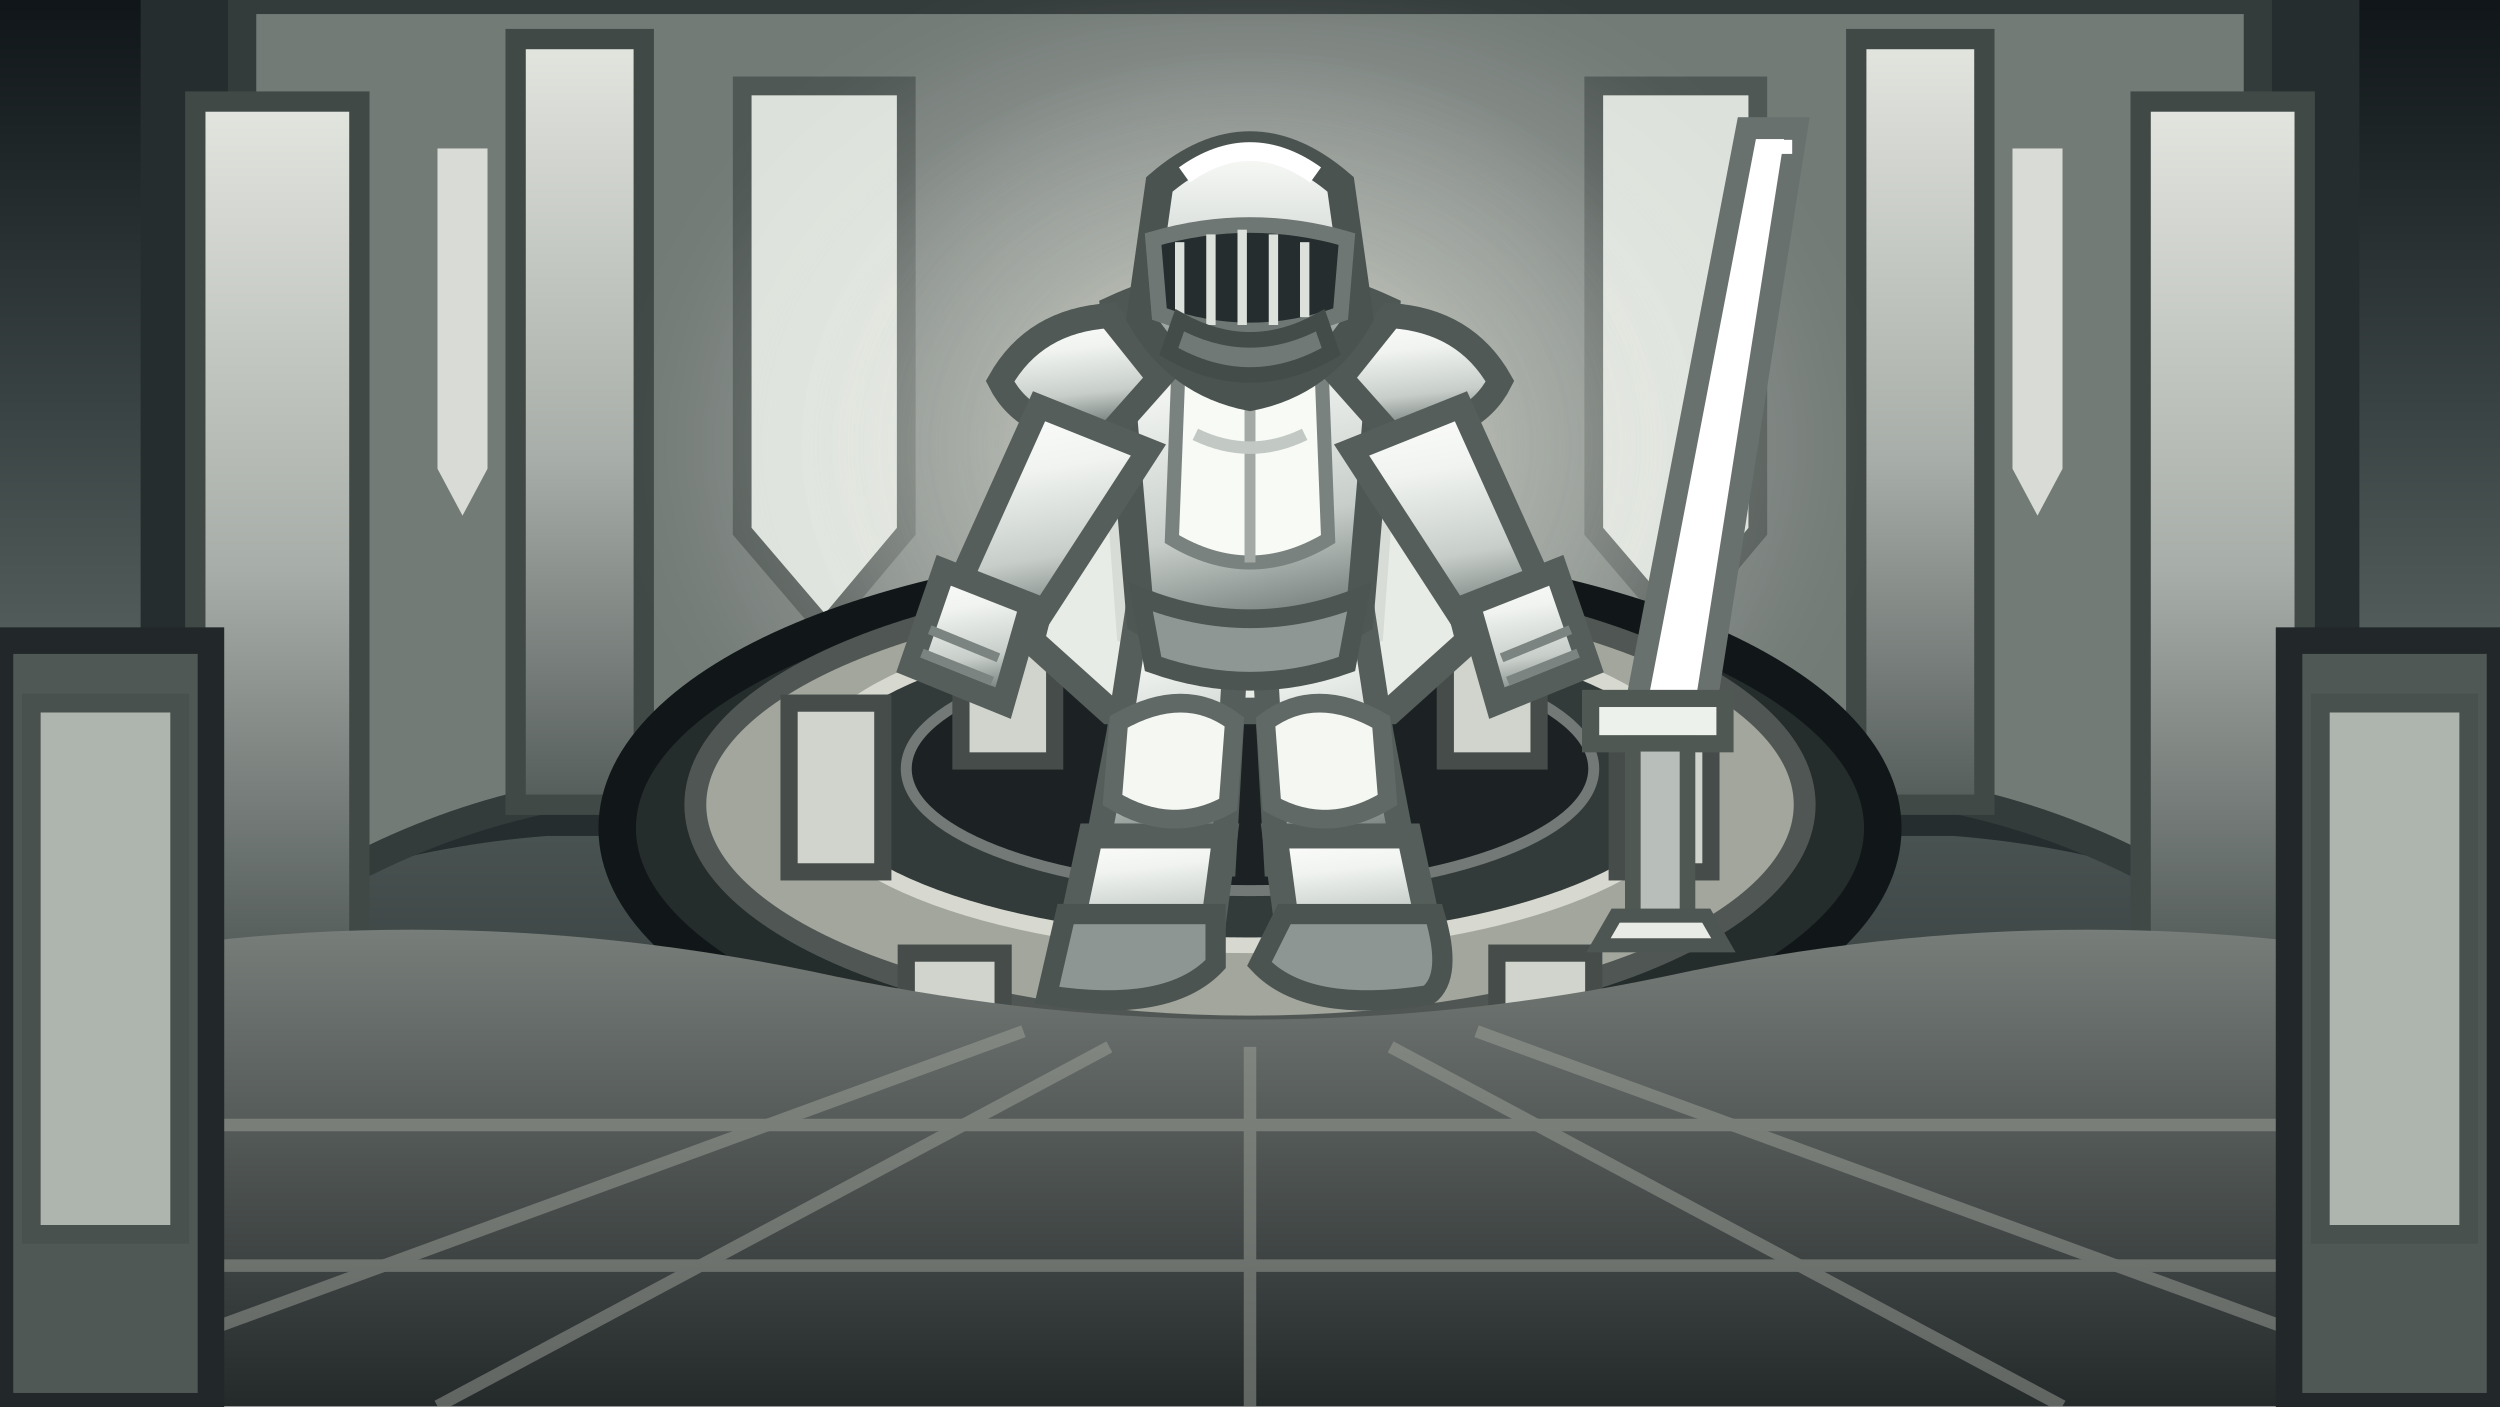
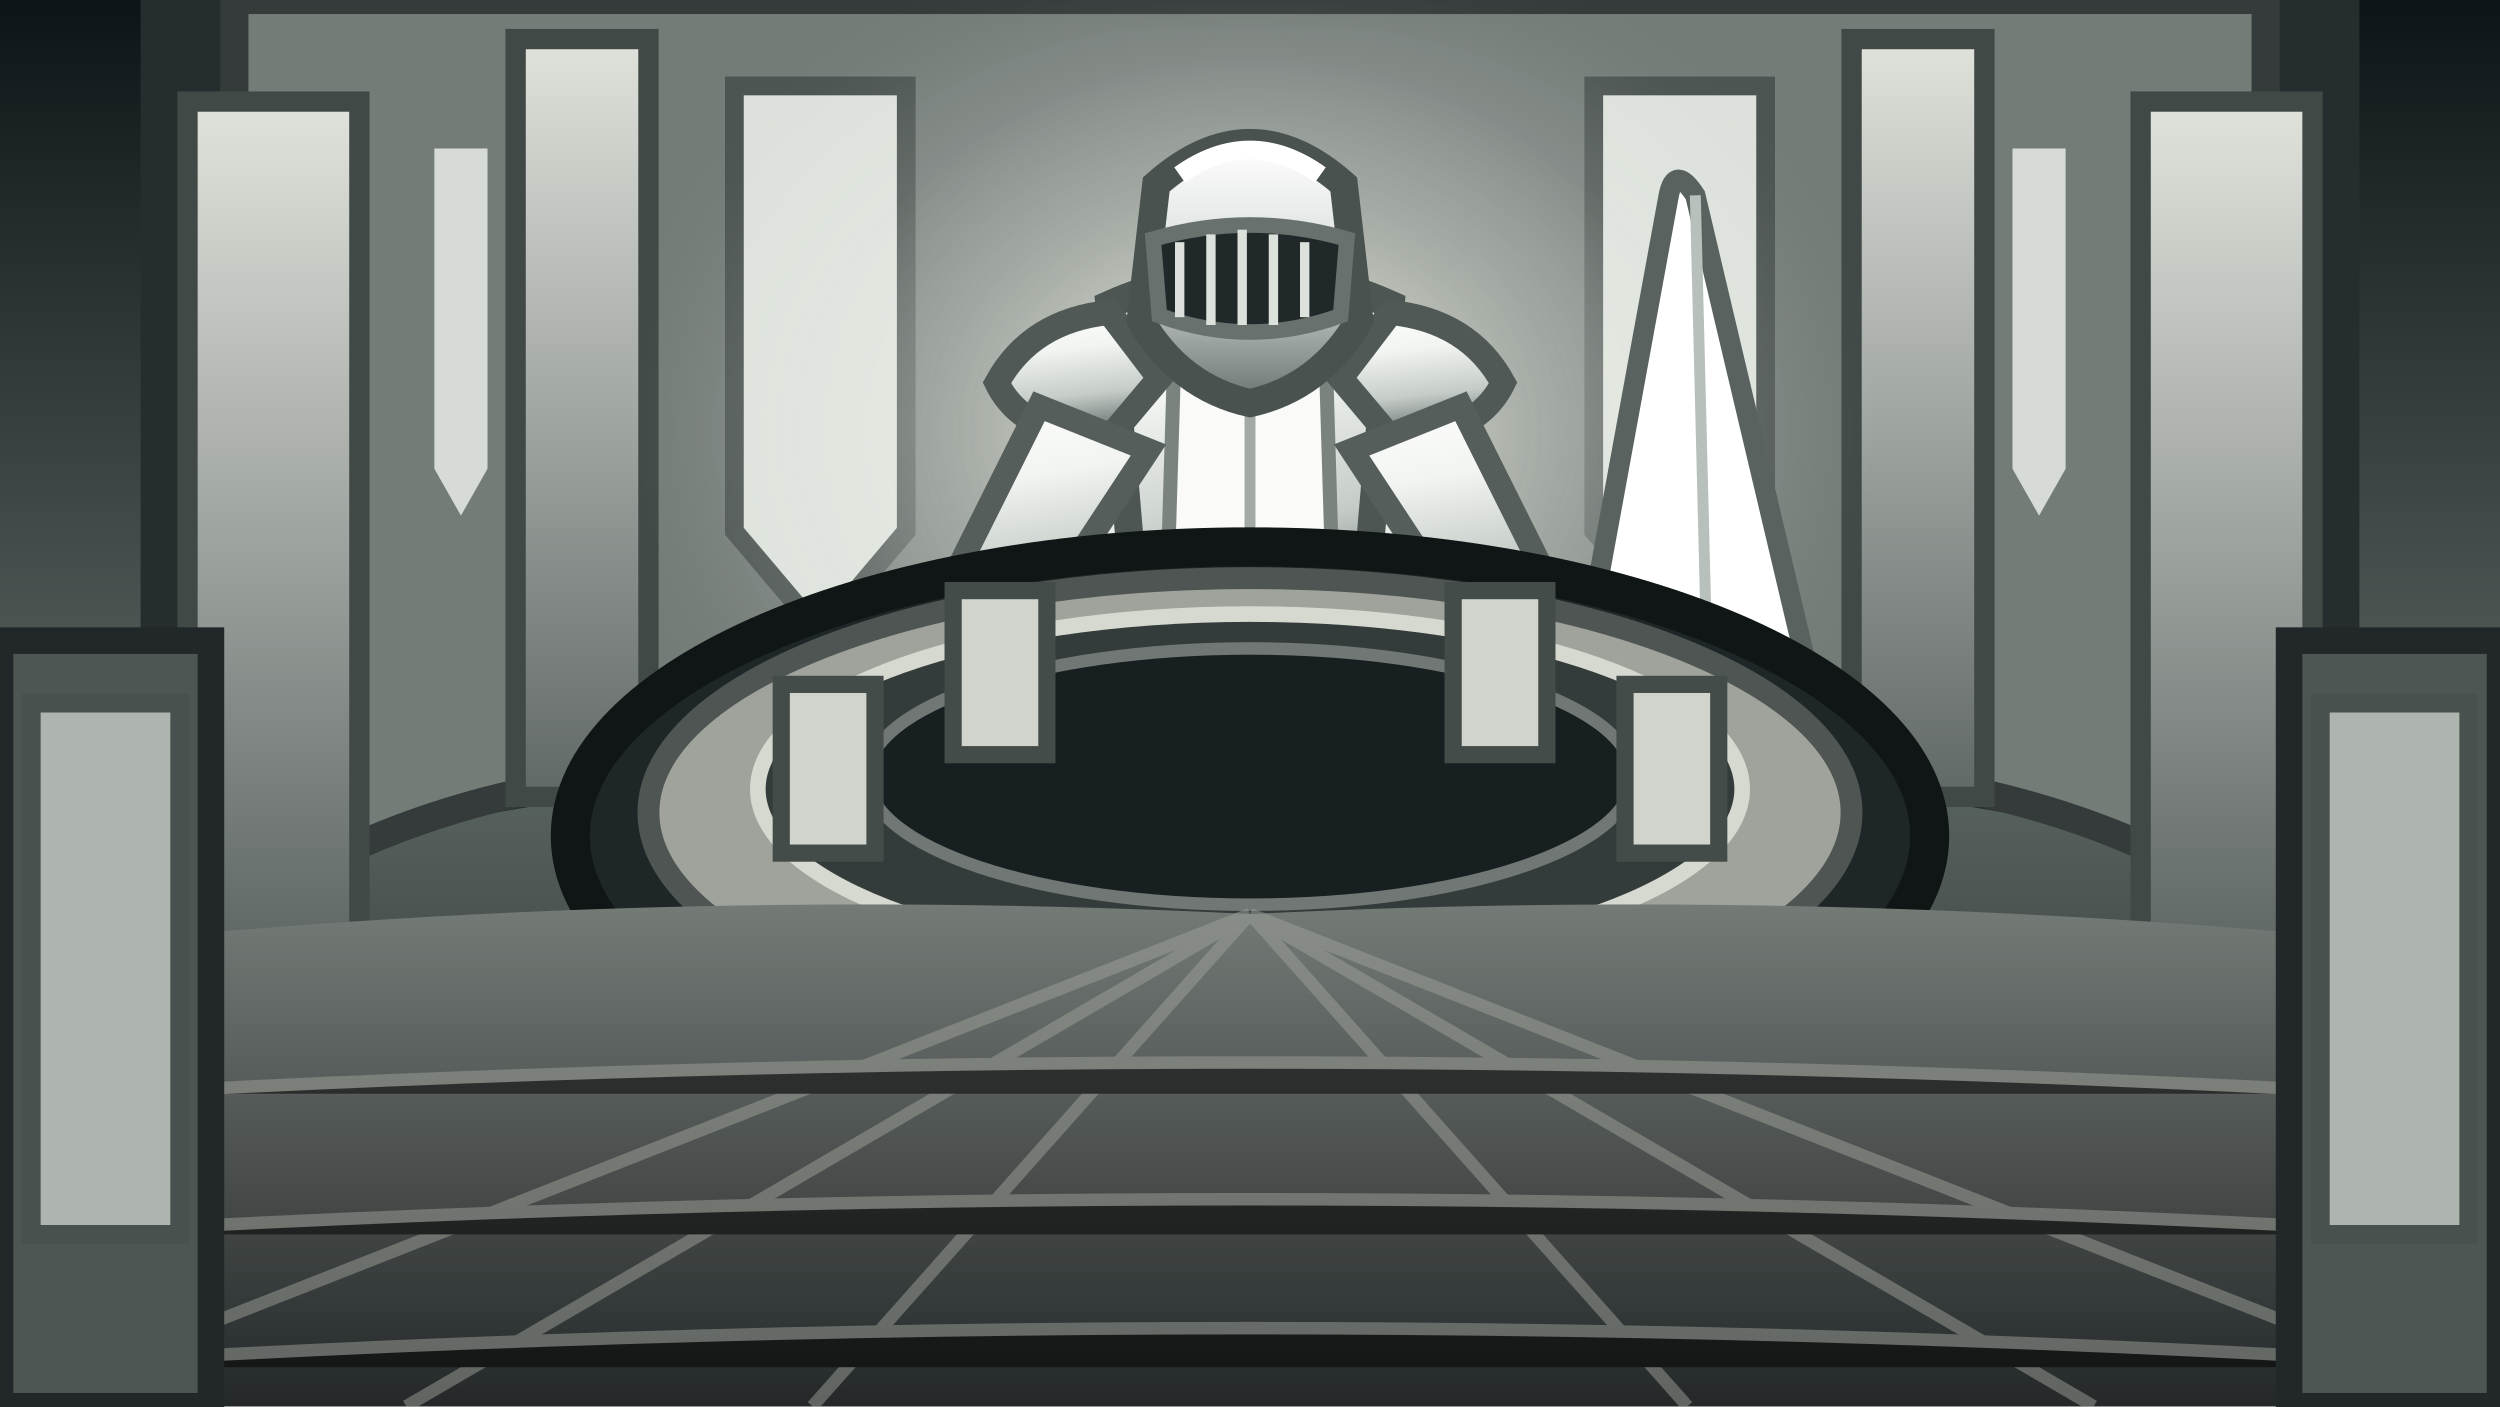
<svg xmlns="http://www.w3.org/2000/svg" viewBox="0 0 1600 900">
  <defs>
    <linearGradient id="bg" x2="0" y2="1">
-       <stop stop-color="#101619" />
-       <stop offset=".48" stop-color="#56615f" />
-       <stop offset="1" stop-color="#191e20" />
-     </linearGradient>
-     <linearGradient id="stone" x2="0" y2="1">
-       <stop stop-color="#e3e5df" />
-       <stop offset=".55" stop-color="#a7ada8" />
-       <stop offset="1" stop-color="#555d5b" />
+       <stop stop-color="#0e1518" />
+       <stop offset=".55" stop-color="#59635f" />
+       <stop offset="1" stop-color="#1d2223" />
    </linearGradient>
    <linearGradient id="armor" x2=".15" y2="1">
      <stop stop-color="#fff" />
-       <stop offset=".34" stop-color="#f0f3ef" />
-       <stop offset=".72" stop-color="#c7ceca" />
-       <stop offset="1" stop-color="#737c79" />
+       <stop offset=".35" stop-color="#f1f4f0" />
+       <stop offset=".72" stop-color="#c5ccc8" />
+       <stop offset="1" stop-color="#6e7774" />
    </linearGradient>
    <linearGradient id="steel" x2="0" y2="1">
-       <stop stop-color="#fafcf8" />
-       <stop offset=".5" stop-color="#cfd5d1" />
-       <stop offset="1" stop-color="#626b68" />
+       <stop stop-color="#fff" />
+       <stop offset=".5" stop-color="#d5dbd7" />
+       <stop offset="1" stop-color="#69726f" />
    </linearGradient>
-     <radialGradient id="holyLight">
+     <linearGradient id="stone" x2="0" y2="1">
+       <stop stop-color="#e0e3dc" />
+       <stop offset="1" stop-color="#606866" />
+     </linearGradient>
+     <linearGradient id="floor" x2="0" y2="1">
+       <stop stop-color="#747a76" />
+       <stop offset="1" stop-color="#242829" />
+     </linearGradient>
+     <radialGradient id="light">
      <stop stop-color="#fffef1" stop-opacity=".95" />
-       <stop offset=".4" stop-color="#e9eadf" stop-opacity=".35" />
+       <stop offset=".45" stop-color="#eef0e5" stop-opacity=".32" />
      <stop offset="1" stop-color="#fff" stop-opacity="0" />
    </radialGradient>
-     <linearGradient id="floor" x2="0" y2="1">
-       <stop stop-color="#777d79" />
-       <stop offset="1" stop-color="#24292a" />
-     </linearGradient>
-     <filter id="glow">
-       <feGaussianBlur stdDeviation="18" />
+     <filter id="blur">
+       <feGaussianBlur stdDeviation="20" />
    </filter>
  </defs>
  <rect width="1600" height="900" fill="url(#bg)" />
-   <path d="M90 0H1510V610Q1380 545 1250 535H350Q220 545 90 610Z" fill="#252d2e" />
-   <path d="M155 0H1445V600Q1335 520 1210 505H390Q265 520 155 600Z" fill="#737b77" stroke="#343c3b" stroke-width="18" />
+   <path d="M90 0H1510V600Q1370 525 1210 510H390Q230 525 90 600Z" fill="#252d2e" />
+   <path d="M150 0H1450V585Q1340 510 1190 495H410Q260 510 150 585Z" fill="#747c78" stroke="#343b3a" stroke-width="18" />
  <g fill="url(#stone)" stroke="#414947" stroke-width="13">
-     <path d="M125 65h105v545H125z" />
-     <path d="M330 25h82v490h-82z" />
-     <path d="M1188 25h82v490h-82z" />
-     <path d="M1370 65h105v545h-105z" />
+     <path d="M120 65h110v540H120z" />
+     <path d="M330 25h85v485h-85z" />
+     <path d="M1185 25h85v485h-85z" />
+     <path d="M1370 65h110v540h-110z" />
  </g>
-   <g fill="#dce1db" stroke="#505855" stroke-width="12">
-     <path d="M475 55h105v285l-52 62-53-62z" />
-     <path d="M1020 55h105v285l-52 62-53-62z" />
+   <g fill="#dce1db" stroke="#4d5552" stroke-width="12">
+     <path d="M470 55h110v285l-55 65-55-65z" />
+     <path d="M1020 55h110v285l-55 65-55-65z" />
  </g>
-   <g fill="#f2f4ee" opacity=".8">
-     <path d="M280 95h32v205l-16 30-16-30z" />
-     <path d="M1288 95h32v205l-16 30-16-30z" />
+   <g fill="#f0f3ed" opacity=".8">
+     <path d="M278 95h34v205l-17 30-17-30z" />
+     <path d="M1288 95h34v205l-17 30-17-30z" />
  </g>
-   <ellipse cx="800" cy="285" rx="390" ry="310" fill="url(#holyLight)" filter="url(#glow)" />
-   <ellipse cx="800" cy="285" rx="300" ry="255" fill="url(#holyLight)" opacity=".72" />
-   <ellipse cx="800" cy="530" rx="405" ry="170" fill="#252c2c" stroke="#111718" stroke-width="24" />
-   <ellipse cx="800" cy="515" rx="355" ry="142" fill="#a3a69d" stroke="#505653" stroke-width="14" />
-   <ellipse cx="800" cy="500" rx="285" ry="105" fill="#333b3a" stroke="#d7d9d0" stroke-width="10" />
-   <ellipse cx="800" cy="492" rx="220" ry="78" fill="#1c2223" stroke="#727976" stroke-width="7" />
-   <g fill="#d1d4cd" stroke="#454c4a" stroke-width="11">
-     <path d="M505 450h60v108h-60z" />
-     <path d="M615 385h60v102h-60z" />
-     <path d="M925 385h60v102h-60z" />
-     <path d="M1035 450h60v108h-60z" />
-     <path d="M580 610h62v86h-62z" />
-     <path d="M958 610h62v86h-62z" />
+   <ellipse cx="800" cy="275" rx="390" ry="300" fill="url(#light)" filter="url(#blur)" />
+   <ellipse cx="800" cy="275" rx="285" ry="240" fill="url(#light)" opacity=".7" />
+   <path d="M655 485Q680 330 705 245L735 195H865L895 245Q920 330 945 485L890 525H710Z" fill="#e9ede8" stroke="#525b57" stroke-width="17" />
+   <g fill="url(#armor)" stroke="#555e5a" stroke-width="16">
+     <path d="M730 365L793 370L782 610L695 610L713 470Z" />
+     <path d="M807 370L870 365L887 470L905 610L818 610Z" />
  </g>
-   <path d="M660 410Q685 310 706 245L735 205H865L894 245Q915 310 940 410L890 455H710Z" fill="#e8ece7" stroke="#555e5a" stroke-width="17" />
-   <path d="M704 260Q730 300 800 315Q870 300 896 260L885 410Q800 452 715 410Z" fill="#c9cfca" opacity=".55" />
-   <g fill="url(#armor)" stroke="#555e5a" stroke-width="16">
-     <path d="M731 372L793 378L783 553L700 553L716 470Z" />
-     <path d="M807 378L869 372L884 470L900 553L817 553Z" />
-     <path d="M698 535H784L774 610L682 610Z" />
-     <path d="M816 535H902L918 610L826 610Z" />
+   <g fill="#f7f9f5" stroke="#606966" stroke-width="12">
+     <path d="M712 455Q755 433 790 458L786 515Q750 535 708 510Z" />
+     <path d="M810 458Q845 433 888 455L892 510Q850 535 814 515Z" />
  </g>
-   <g fill="#f5f7f3" stroke="#606966" stroke-width="12">
-     <path d="M716 462Q758 438 790 462L786 515Q750 535 712 512Z" />
-     <path d="M810 462Q842 438 884 462L888 512Q850 535 814 515Z" />
-   </g>
-   <g fill="#8d9692" stroke="#4c5451" stroke-width="13">
-     <path d="M682 585h96v32q-30 32-108 20z" />
-     <path d="M822 585h96q12 40-4 52-78 12-108-20z" />
-   </g>
-   <path d="M713 198Q800 158 887 198L870 397Q800 438 730 397Z" fill="url(#armor)" stroke="#4e5754" stroke-width="18" />
-   <path d="M755 215Q800 232 845 215L850 345Q800 375 750 345Z" fill="#f8faf6" stroke="#7a827f" stroke-width="9" />
-   <path d="M800 225V360" stroke="#a3aaa6" stroke-width="7" />
-   <path d="M765 278Q800 295 835 278" fill="none" stroke="#c2c8c4" stroke-width="8" />
-   <path d="M730 382Q800 410 870 382L862 425Q800 447 738 425Z" fill="#8e9793" stroke="#4c5552" stroke-width="12" />
+   <path d="M710 195Q800 155 890 195L872 405Q800 440 728 405Z" fill="url(#armor)" stroke="#4d5652" stroke-width="18" />
+   <path d="M752 213Q800 230 848 213L852 345Q800 375 748 345Z" fill="#fafbf8" stroke="#7b837f" stroke-width="9" />
+   <path d="M800 220V360" stroke="#a3aaa6" stroke-width="7" />
+   <path d="M730 390Q800 420 870 390L862 430Q800 450 738 430Z" fill="#8d9692" stroke="#4c5552" stroke-width="12" />
  <g fill="url(#armor)" stroke="#505955" stroke-width="16">
-     <path d="M710 202Q662 205 640 244Q657 278 710 278L742 242Z" />
-     <path d="M890 202Q938 205 960 244Q943 278 890 278L858 242Z" />
+     <path d="M710 200Q660 205 638 245Q655 280 710 280L742 242Z" />
+     <path d="M890 200Q940 205 962 245Q945 280 890 280L858 242Z" />
  </g>
  <g fill="url(#armor)" stroke="#555e5a" stroke-width="15">
-     <path d="M665 260L610 382L659 405L735 288Z" />
-     <path d="M935 260L990 382L941 405L865 288Z" />
-     <path d="M604 365L660 387L642 450L583 426Z" />
-     <path d="M996 365L940 387L958 450L1017 426Z" />
+     <path d="M665 260L600 390L652 414L735 288Z" />
+     <path d="M935 260L1000 390L948 414L865 288Z" />
+     <path d="M594 372L653 395L635 455L575 430Z" />
+     <path d="M1006 372L947 395L965 455L1025 430Z" />
  </g>
-   <g fill="none" stroke="#7b8480" stroke-width="6">
-     <path d="M590 418l45 18M595 403l44 18M965 436l45-18M961 421l44-18" />
-   </g>
-   <path d="M742 118Q800 68 858 118L870 203Q846 245 800 254Q754 245 730 203Z" fill="url(#steel)" stroke="#4a5350" stroke-width="18" />
-   <path d="M758 112Q800 82 842 112" fill="none" stroke="#fff" stroke-width="12" />
-   <path d="M738 153Q800 135 862 153L858 201Q800 222 742 201Z" fill="#252d2e" stroke="#6f7774" stroke-width="10" />
+   <path d="M740 118Q800 65 860 118L870 205Q845 248 800 258Q755 248 730 205Z" fill="url(#steel)" stroke="#49524f" stroke-width="18" />
+   <path d="M755 112Q800 80 845 112" fill="none" stroke="#fff" stroke-width="12" />
+   <path d="M738 153Q800 135 862 153L858 202Q800 223 742 202Z" fill="#20282a" stroke="#68716d" stroke-width="10" />
  <g stroke="#dce1dc" stroke-width="6">
    <path d="M755 155v48M775 150v58M795 147v61M815 150v58M835 155v48" />
  </g>
-   <path d="M755 205Q800 230 845 205L852 225Q800 255 748 225Z" fill="#707976" stroke="#444c49" stroke-width="10" />
-   <path d="M1045 462L1118 82L1150 82L1090 463Z" fill="#fff" stroke="#69716e" stroke-width="14" />
-   <path d="M1134 94L1147 94" stroke="#fff" stroke-width="9" />
-   <path d="M1018 447H1104V476H1018Z" fill="#edf1ec" stroke="#505854" stroke-width="11" />
-   <path d="M1045 476H1080V590H1045Z" fill="#b8bfba" stroke="#505854" stroke-width="10" />
-   <path d="M1034 586H1092L1103 605H1023Z" fill="#e9ece6" stroke="#4e5653" stroke-width="9" />
-   <path d="M0 625Q260 565 535 625Q800 680 1065 625Q1340 565 1600 625V900H0Z" fill="url(#floor)" />
+   <path d="M1010 442L1068 125Q1072 105 1085 125L1160 442L1100 426L1048 426Z" fill="#fff" stroke="#59625e" stroke-width="13" />
+   <path d="M1085 125L1092 405" stroke="#b8c0bb" stroke-width="7" />
+   <path d="M1000 435H1168V462H1000Z" fill="#edf1ec" stroke="#4d5652" stroke-width="11" />
+   <path d="M1060 462H1108V575H1060Z" fill="#858f8b" stroke="#4b5451" stroke-width="11" />
+   <path d="M1053 572Q1084 590 1115 572L1120 604Q1084 626 1048 604Z" fill="#e9ede7" stroke="#4b5451" stroke-width="10" />
+   <ellipse cx="800" cy="535" rx="435" ry="185" fill="#1f2627" stroke="#101516" stroke-width="25" />
+   <ellipse cx="800" cy="520" rx="385" ry="150" fill="#9fa39b" stroke="#4e5553" stroke-width="14" />
+   <ellipse cx="800" cy="505" rx="315" ry="112" fill="#343c3b" stroke="#d6d9cf" stroke-width="10" />
+   <ellipse cx="800" cy="497" rx="245" ry="82" fill="#181f20" stroke="#707774" stroke-width="8" />
+   <g fill="#d0d4cd" stroke="#444c49" stroke-width="11">
+     <path d="M500 438h60v108h-60z" />
+     <path d="M610 378h60v105h-60z" />
+     <path d="M930 378h60v105h-60z" />
+     <path d="M1040 438h60v108h-60z" />
+     <path d="M575 610h62v82h-62z" />
+     <path d="M963 610h62v82h-62z" />
+   </g>
+   <path d="M0 610Q400 565 800 585Q1200 565 1600 610V900H0Z" fill="url(#floor)" />
  <g stroke="#9da19a" stroke-width="8" opacity=".5">
-     <path d="M0 900L655 660M280 900L710 670M1600 900L945 660M1320 900L890 670M800 900V670" />
-     <path d="M90 720H1510M25 810H1575" />
+     <path d="M0 900L800 585M260 900L800 585M520 900L800 585M1080 900L800 585M1340 900L800 585M1600 900L800 585" />
+     <path d="M70 700Q800 660 1530 700M25 790Q800 745 1575 790M0 875Q800 825 1600 875" />
  </g>
-   <g fill="#4f5855" stroke="#222829" stroke-width="17">
+   <g fill="#4d5653" stroke="#222829" stroke-width="17">
    <path d="M0 410h135v490H0z" />
    <path d="M1465 410h135v490h-135z" />
  </g>
  <g fill="#aeb4ae" stroke="#49514e" stroke-width="12">
    <path d="M20 450h95v340H20z" />
    <path d="M1485 450h95v340h-95z" />
  </g>
</svg>
